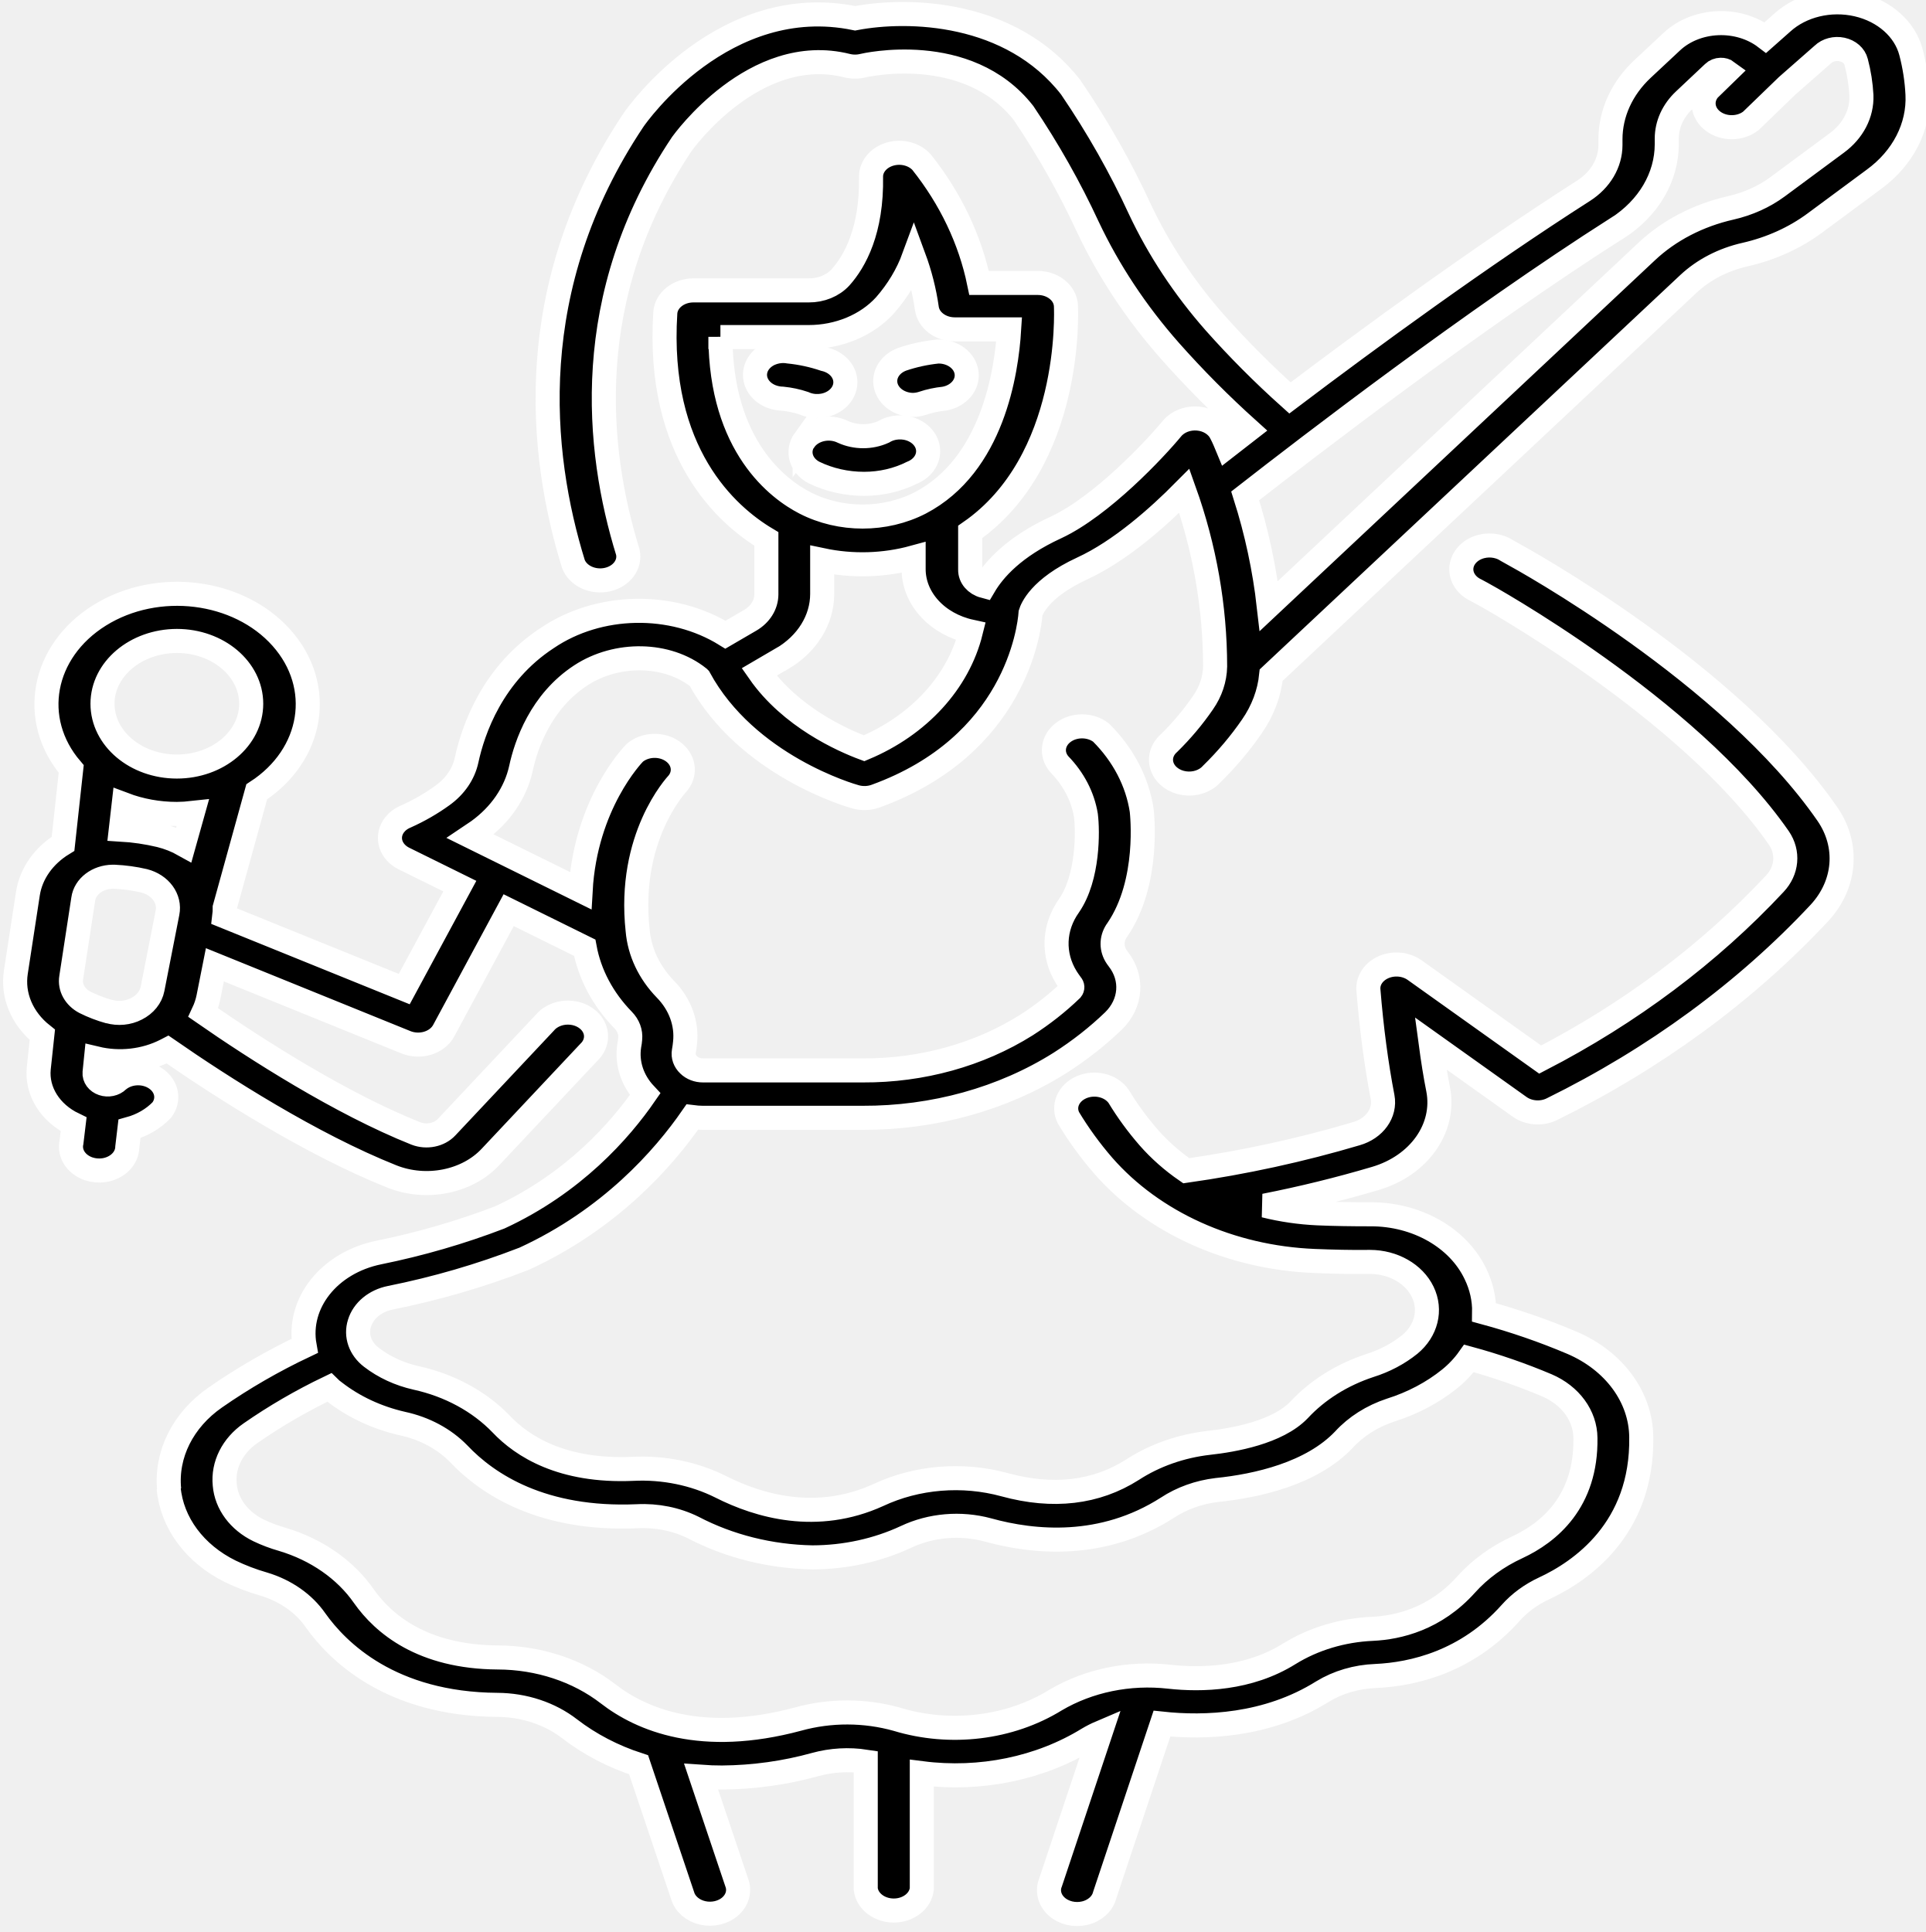
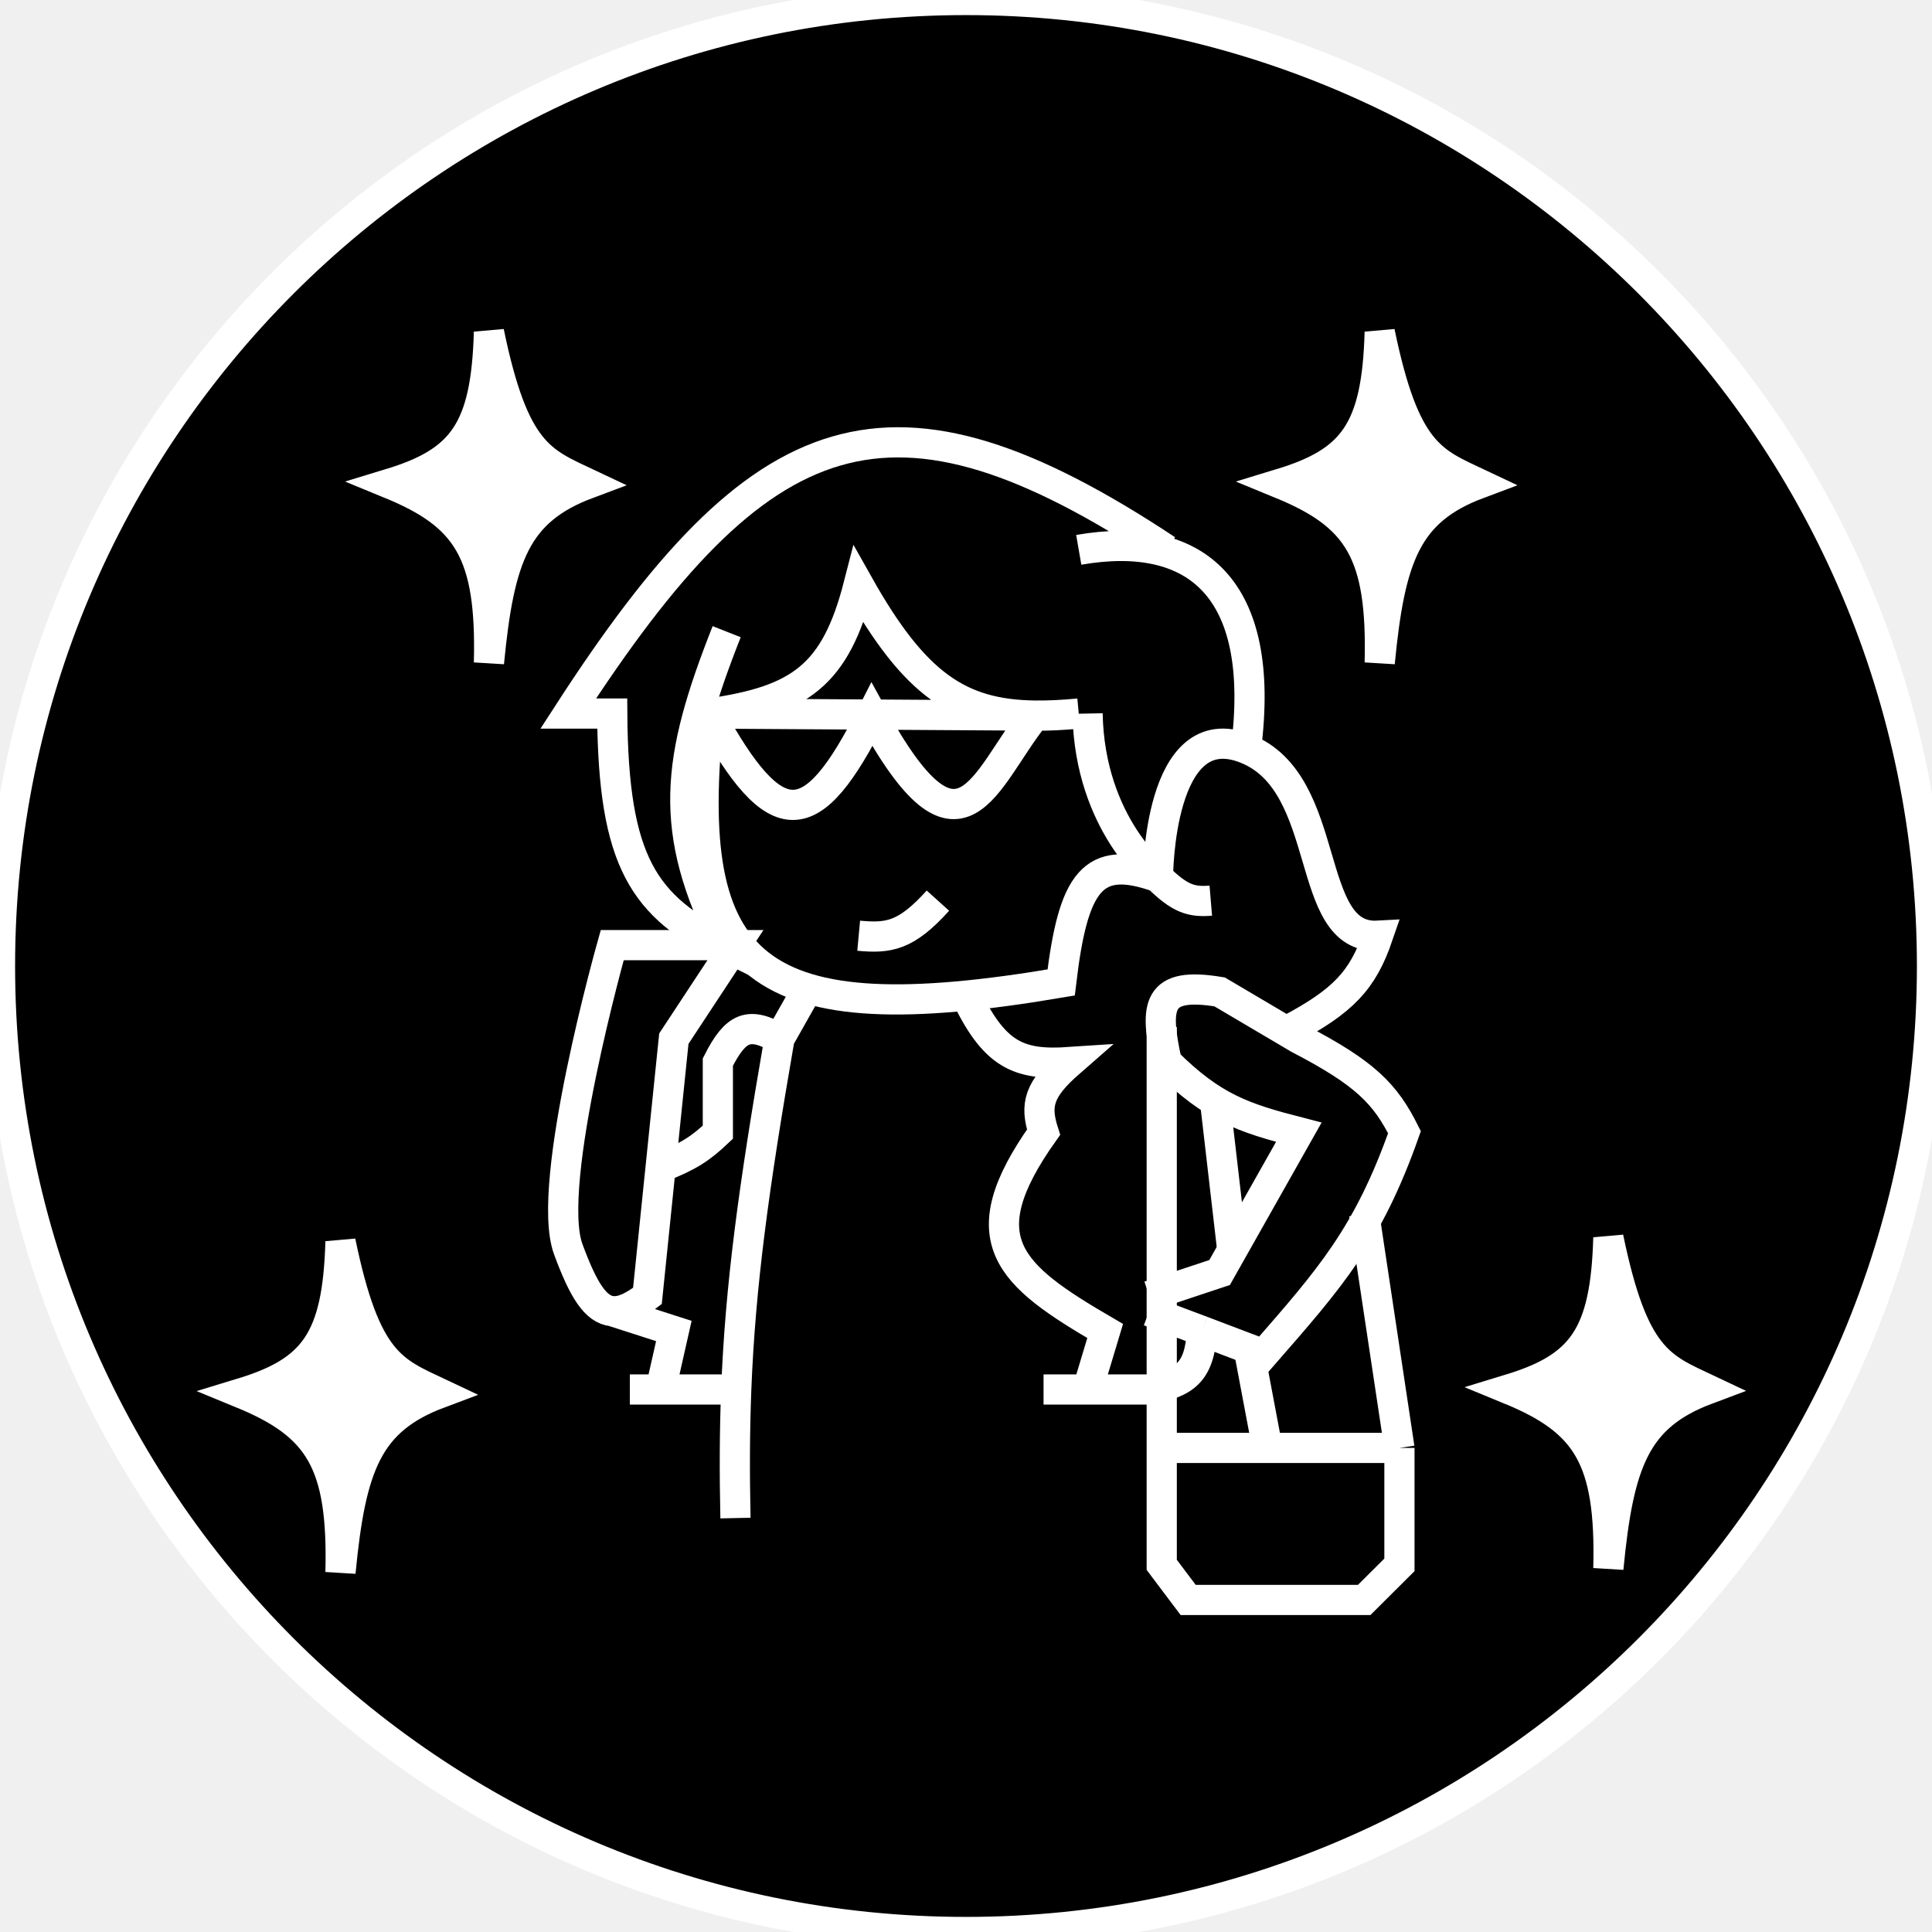
- <svg xmlns="http://www.w3.org/2000/svg" width="current" height="current">
-   <g className="layer">
-     <g id="svg_5" stroke="white">
-       <path d="m7.01,61.86a5.2,4.39 0 0 0 2.56,3.45a8.01,6.76 0 0 0 1.39,0.53a4.07,3.43 0 0 1 2.15,1.5c0.92,1.3 3.12,3.49 7.56,3.52a4.49,3.79 0 0 1 3.01,1a9.06,7.65 0 0 0 2.86,1.49l1.83,5.44a1.17,0.99 0 1 0 2.25,-0.54l-1.48,-4.4c0.28,0.02 0.57,0.03 0.87,0.03a12.76,10.77 0 0 0 3.87,-0.54a4.29,3.62 0 0 1 2.1,-0.12l0,5.29a1.17,0.99 0 0 0 2.33,0l0,-4.81a9.34,7.88 0 0 0 6.9,-1.42a4.09,3.45 0 0 1 0.53,-0.27l-2.08,6.23a1.17,0.99 0 1 0 2.25,0.53l2.38,-7.13c1.77,0.19 4.37,0.11 6.67,-1.33a4.08,3.44 0 0 1 2.21,-0.65c1.56,-0.07 3.8,-0.59 5.61,-2.62a4.39,3.7 0 0 1 1.39,-1.02c1.53,-0.71 4.1,-2.47 4.04,-6.29a5.25,4.43 0 0 0 -2.88,-3.92a25.48,21.52 0 0 0 -3.65,-1.26a4.77,4.03 0 0 0 -0.36,-1.6a4.68,3.95 0 0 0 -4.36,-2.48l-0.04,0c-0.74,0 -1.47,-0.01 -2.16,-0.04a9.59,8.1 0 0 1 -2.2,-0.32a44.38,37.47 0 0 0 4.6,-1.13a3.97,3.35 0 0 0 2.61,-3.7c-0.12,-0.6 -0.22,-1.24 -0.31,-1.91l3.69,2.63a1.17,0.99 0 0 0 1.35,0.1a39.52,33.37 0 0 0 11.12,-8.16a4.34,3.67 0 0 0 0.33,-4.1c-4.05,-5.86 -12.71,-10.62 -13.08,-10.82l-0.25,-0.14a1.17,0.99 0 1 0 -1.28,1.65l0.26,0.14c0.08,0.04 8.56,4.72 12.33,10.16a2.02,1.7 0 0 1 -0.17,1.9a36.97,31.22 0 0 1 -9.75,7.31l-5.22,-3.72a1.17,0.99 0 0 0 -1.92,0.82c0.13,1.61 0.33,3.11 0.59,4.46a1.64,1.38 0 0 1 -1.09,1.52a42.73,36.08 0 0 1 -7.07,1.54a9.1,7.68 0 0 1 -1.56,-1.38a14.75,12.45 0 0 1 -1.25,-1.71a1.17,0.99 0 0 0 -2.08,0.9a17.18,14.51 0 0 0 1.44,1.98a11.6,9.8 0 0 0 8.77,3.96c0.74,0.03 1.52,0.05 2.3,0.04l0.02,0a2.37,2 0 0 1 1.65,3.43a4.86,4.1 0 0 1 -1.67,0.88a6.94,5.86 0 0 0 -2.93,1.84c-0.9,0.94 -2.74,1.26 -3.75,1.37a6.68,5.64 0 0 0 -3.18,1.12c-1.51,0.96 -3.3,1.17 -5.31,0.62a6.61,5.58 0 0 0 -5.25,0.43c-2.55,1.16 -4.96,0.46 -6.54,-0.34a6.43,5.43 0 0 0 -3.66,-0.75c-2.95,0.13 -4.6,-0.94 -5.47,-1.86a6.75,5.7 0 0 0 -3.54,-1.92a4.46,3.77 0 0 1 -1.86,-0.86a1.67,1.41 0 0 1 -0.49,-1.41a1.73,1.46 0 0 1 1.28,-1.06a29.76,25.13 0 0 0 5.53,-1.61c0.01,-0.01 0.03,-0.01 0.05,-0.02c3.56,-1.64 5.78,-4.16 6.97,-5.88a3.16,2.67 0 0 0 0.43,0.03l6.64,0a13.61,11.49 0 0 0 8.21,-2.28a14.91,12.59 0 0 0 2.23,-1.75a2.52,2.13 0 0 0 0.2,-2.56c-0.04,-0.05 -0.08,-0.11 -0.11,-0.16a1.3,1.1 0 0 1 0.07,-1.07c1.35,-1.98 1.02,-4.83 1.01,-4.95l0,0a7.38,6.23 0 0 0 -1.69,-3.24a1.17,0.99 0 0 0 -1.73,1.32a5.04,4.26 0 0 1 1.1,2.12l0,0c0.08,0.64 0.11,2.57 -0.7,3.75a3.61,3.05 0 0 0 -0.11,2.99c0.06,0.1 0.13,0.19 0.2,0.29a0.22,0.18 0 0 1 0.01,0.21a12.69,10.71 0 0 1 -1.88,1.48a11.26,9.51 0 0 1 -6.79,1.88l-6.64,0a0.78,0.66 0 0 1 -0.6,-0.23a0.82,0.69 0 0 1 -0.2,-0.56c0.02,-0.12 0.04,-0.24 0.05,-0.36a3.63,3.06 0 0 0 -0.82,-2.23a5.15,4.35 0 0 1 -1.15,-2.44l0,0l0,0c-0.42,-3.87 1.59,-6.03 1.68,-6.13a1.17,0.99 0 0 0 -1.8,-1.25c-0.1,0.1 -2.05,2.14 -2.25,5.73l-4.58,-2.26q0.15,-0.1 0.32,-0.22a5.33,4.5 0 0 0 1.78,-2.6c0.21,-0.98 0.82,-2.78 2.49,-3.87c1.5,-0.98 3.6,-0.94 4.9,0.1c0.01,0.01 0.01,0.01 0.02,0.02c1.98,3.64 6.31,4.88 6.5,4.93a1.17,0.99 0 0 0 0.83,-0.03c5.79,-2.1 6.39,-6.91 6.44,-7.61c0.05,-0.16 0.37,-1.03 2.14,-1.85c1.59,-0.73 3.17,-2.14 4.25,-3.23a30.05,25.37 0 0 1 1.28,7.3a3.62,3.06 0 0 1 -0.5,1.5a13.24,11.18 0 0 1 -1.42,1.69a1.17,0.99 0 1 0 1.77,1.29a15.59,13.17 0 0 0 1.68,-1.99a5.99,5.06 0 0 0 0.8,-2.13l17.34,-16.26a4.86,4.1 0 0 1 2.36,-1.22a7.25,6.12 0 0 0 2.88,-1.3l2.46,-1.82a5.25,4.43 0 0 0 1.82,-3.54a11.87,10.02 0 0 0 -0.27,-1.75a3.13,2.64 0 0 0 -5.35,-1.23l-0.7,0.62a2.75,2.32 0 0 0 -3.89,0.17l-1.22,1.14a5.16,4.36 0 0 0 -1.33,2.92l0,0.24a2.84,2.39 0 0 1 -1.12,1.9c-4.24,2.71 -8.88,6.1 -12.2,8.61a43.28,36.54 0 0 1 -3.13,-3.14a24.55,20.73 0 0 1 -3.11,-4.71a44.01,37.16 0 0 0 -2.85,-5.03c-0.01,-0.01 -0.01,-0.02 -0.02,-0.03c-2.48,-3.19 -6.76,-3.29 -8.96,-2.87c-5.44,-1.12 -9.06,4 -9.22,4.24c-4.62,6.92 -3.91,13.85 -2.49,18.44a1.17,0.99 0 0 0 2.26,-0.5c-1.31,-4.24 -1.98,-10.63 2.25,-16.96c0.03,-0.04 3.01,-4.22 6.87,-3.25a1.17,0.99 0 0 0 0.65,0c0.04,-0.01 4.34,-1.02 6.68,1.97a43.04,36.34 0 0 1 2.67,4.73a26.88,22.7 0 0 0 3.41,5.15a45.64,38.54 0 0 0 3.27,3.29c-0.32,0.25 -0.62,0.48 -0.89,0.69c-0.14,-0.34 -0.24,-0.54 -0.26,-0.57a1.17,0.99 0 0 0 -2.03,-0.18c-0.7,0.85 -2.93,3.23 -4.82,4.11c-1.76,0.81 -2.59,1.76 -2.99,2.44a0.83,0.7 0 0 1 -0.58,-0.68l0,-1.57c4.25,-2.95 3.99,-9.13 3.98,-9.4a1.17,0.99 0 0 0 -1.17,-0.95l-2.44,0a15.4,13 0 0 0 -2.39,-5.02a1.17,0.99 0 0 0 -2.1,0.6c0.04,2.24 -0.67,3.52 -1.27,4.19a1.65,1.39 0 0 1 -1.32,0.54l-4.8,0a1.17,0.99 0 0 0 -1.16,0.93c-0.37,5.83 2.56,8.42 4.2,9.4l0,2.31a1.55,1.31 0 0 1 -0.67,1.07l-1.03,0.6a6.09,5.14 0 0 0 -7.41,0.14c-2.28,1.49 -3.08,3.82 -3.35,5.08a2.99,2.52 0 0 1 -1,1.46a8.37,7.07 0 0 1 -1.53,0.88a1.17,0.99 0 0 0 -0.08,1.74l2.33,1.15l-2.31,4.28l-7.48,-3.03a3.74,3.16 0 0 0 0.02,-0.36l1.33,-4.81a5.43,4.59 0 1 0 -7.71,-0.95l-0.34,3.11a3.6,3.04 0 0 0 -1.46,2.07l-0.5,3.26a3.58,3.03 0 0 0 1.1,2.61l-0.15,1.4a2.89,2.44 0 0 0 1.45,2.32l-0.09,0.75a1.17,0.99 0 1 0 2.32,0.2l0.09,-0.76a2.87,2.43 0 0 0 1.34,-0.78a1.17,0.99 0 0 0 -1.82,-1.23a0.55,0.46 0 0 1 -0.97,-0.33l0.06,-0.59a3.67,3.1 0 0 0 2.9,-0.33c0.02,-0.01 0.05,-0.03 0.07,-0.04c2.28,1.58 5.97,3.94 9.33,5.28a3.38,2.85 0 0 0 4.1,-0.82l4.09,-4.35a1.17,0.99 0 1 0 -1.83,-1.23l-4.09,4.35a1.06,0.89 0 0 1 -1.28,0.26c-3.13,-1.25 -6.64,-3.5 -8.83,-5.02a3.76,3.18 0 0 0 0.21,-0.63l0.27,-1.36l7.94,3.22a1.17,0.99 0 0 0 1.57,-0.48l2.7,-5.01l3.16,1.56a7.4,6.25 0 0 0 1.6,3.01a1.28,1.08 0 0 1 0.29,0.78c-0.01,0.1 -0.02,0.2 -0.04,0.29a3.17,2.68 0 0 0 0.66,2.01c-1.04,1.51 -2.97,3.7 -6.04,5.12a27.98,23.63 0 0 1 -5.03,1.46a4.09,3.46 0 0 0 -3.08,3.88a25.31,21.37 0 0 0 -3.72,2.15a5.29,4.47 0 0 0 -1.91,3.82zm60.21,-52.38a5.19,4.38 0 0 0 2.05,-3.48l0,-0.24a2.83,2.39 0 0 1 0.73,-1.6l1.21,-1.14a0.41,0.35 0 0 1 0.3,-0.12a0.38,0.32 0 0 1 0.27,0.08l-0.76,0.74a1.17,0.99 0 0 0 1.75,1.3l1.5,-1.45l1.48,-1.3a0.8,0.67 0 0 1 1.39,0.3a9.54,8.06 0 0 1 0.22,1.4a2.97,2.51 0 0 1 -1.02,1.97l-2.46,1.82a4.9,4.14 0 0 1 -1.95,0.88a7.2,6.08 0 0 0 -3.49,1.81l-15.71,14.74a33.18,28.02 0 0 0 -0.98,-4.58c2.63,-2.05 9.45,-7.3 15.46,-11.13zm-37.28,4.53l3.66,0a4,3.38 0 0 0 3.18,-1.32a7.92,6.68 0 0 0 1.2,-2a14.15,11.95 0 0 1 0.54,2.13a1.17,0.99 0 0 0 1.16,0.87l2.26,0c-0.11,1.79 -0.69,5.64 -3.69,7.21a4.6,3.88 0 0 1 -4.8,0c-1.09,-0.56 -3.49,-2.33 -3.51,-6.9zm2.56,13.37a3.88,3.28 0 0 0 1.67,-2.69l0,-1.41a6.89,5.82 0 0 0 3.8,-0.11l0,0.48a3.17,2.68 0 0 0 2.38,2.6a8.31,7.02 0 0 1 -4.44,4.85c-0.89,-0.33 -3.05,-1.29 -4.36,-3.17l0.94,-0.55zm-24.86,7.73a3.68,3.1 0 0 0 -0.99,-0.39a8.08,6.82 0 0 0 -1.63,-0.24l0.12,-1.05a5.39,4.55 0 0 0 2.21,0.4a5.48,4.63 0 0 0 0.66,-0.04l-0.37,1.32zm-0.29,-8.47a3.09,2.61 0 1 1 -3.09,2.61a3.1,2.61 0 0 1 3.09,-2.61zm-2.8,15.41a5.1,4.31 0 0 1 -1.02,-0.39a1.23,1.04 0 0 1 -0.57,-1.03l0.5,-3.26a1.25,1.05 0 0 1 1.22,-0.93c0.02,0 0.05,0 0.07,0a5.82,4.91 0 0 1 1.24,0.17a1.39,1.18 0 0 1 0.97,1.33l-0.62,3.16a1.41,1.19 0 0 1 -0.67,0.83a1.35,1.14 0 0 1 -1.14,0.11zm5.86,17.52a23.07,19.48 0 0 1 3.27,-1.9c0.07,0.07 0.15,0.13 0.23,0.19a6.78,5.72 0 0 0 2.82,1.31a4.44,3.75 0 0 1 2.33,1.25c1.21,1.28 3.48,2.77 7.42,2.6a4.1,3.46 0 0 1 2.33,0.47a9.82,8.29 0 0 0 4.95,1.24a8.08,6.82 0 0 0 3.89,-0.85a4.3,3.63 0 0 1 3.41,-0.29c1.91,0.53 4.76,0.8 7.45,-0.92a4.34,3.67 0 0 1 2.06,-0.74c1.67,-0.17 3.94,-0.68 5.28,-2.09a4.55,3.84 0 0 1 1.94,-1.23a7.19,6.07 0 0 0 2.46,-1.3a4.83,4.08 0 0 0 0.8,-0.85a23.09,19.5 0 0 1 3.24,1.12a2.92,2.47 0 0 1 1.6,2.19c0.04,2.65 -1.52,3.93 -2.83,4.54a6.7,5.66 0 0 0 -2.13,1.55c-1.28,1.43 -2.82,1.79 -3.89,1.84a6.41,5.41 0 0 0 -3.46,1.04c-1.68,1.05 -3.64,1.1 -4.99,0.95a6.69,5.65 0 0 0 -4.72,0.97a7.09,5.98 0 0 1 -6.59,0.8a6.55,5.53 0 0 0 -4.11,-0.01c-4.02,1.08 -6.52,0.02 -7.9,-1.05a6.82,5.76 0 0 0 -4.58,-1.51c-3.14,-0.02 -4.76,-1.4 -5.57,-2.55a6.4,5.41 0 0 0 -3.39,-2.36a5.67,4.79 0 0 1 -0.98,-0.37a2.82,2.38 0 0 1 -1.41,-1.9a2.96,2.5 0 0 1 1.07,-2.14z" id="svg_1" />
-       <path d="m33.44,18.28a1.17,0.99 0 0 0 0.39,1.36a4.17,3.52 0 0 0 2.08,0.47a3.9,3.29 0 0 0 1.99,-0.46a1.17,0.99 0 1 0 -1.18,-1.7a1.78,1.5 0 0 1 -1.69,0a1.17,0.99 0 0 0 -1.59,0.34z" id="svg_2" />
-       <path d="m33.41,16.76a1.17,0.99 0 1 0 0.85,-1.83a5.85,4.94 0 0 0 -1.48,-0.32a1.17,0.99 0 1 0 -0.26,1.96a3.55,3 0 0 1 0.89,0.19z" id="svg_3" />
-       <path d="m37.92,16.83a1.17,0.99 0 0 0 0.43,-0.07a3.56,3 0 0 1 0.89,-0.19a1.17,0.99 0 0 0 -0.26,-1.96a5.88,4.96 0 0 0 -1.48,0.32a1.17,0.99 0 0 0 0.43,1.9l0,0z" id="svg_4" />
-     </g>
-   </g>
+ <svg xmlns="http://www.w3.org/2000/svg" width="current" height="current" viewBox="0 0 64 64" fill="none">
+   <circle cx="32" cy="32" r="32" fill="black" stroke="white" />
+   <path d="M38.651 18.214C29.484 12.149 25.215 13.749 18.823 23.637H20.281C20.315 28.571 21.327 30.028 24.072 31.384C22.099 27.492 22.395 25.173 24.072 20.925M35.735 18.214C39.602 17.543 41.955 19.456 41.276 24.799M35.735 23.637C35.211 23.686 34.728 23.711 34.277 23.705M23.488 23.637C26.505 23.207 27.675 22.372 28.445 19.376C30.302 22.677 31.784 23.671 34.277 23.705M23.488 23.637C25.73 27.742 26.905 27.588 28.883 23.671C31.835 29.094 32.582 25.821 34.277 23.705M23.488 23.637L34.277 23.705" stroke="white" />
+   <path d="M23.488 23.637C22.564 32.194 24.976 34.276 35.152 32.546C35.552 29.175 36.202 28.289 38.36 29.06M28.445 30.997C29.449 31.09 30.018 31.001 31.07 29.835M36.027 23.637C36.097 27.324 38.36 29.06 38.36 29.06M38.36 29.06C38.36 29.06 38.36 23.637 41.276 24.799C44.192 25.961 43.164 31.136 45.65 30.997C45.139 32.492 44.48 33.161 42.734 34.095M38.36 29.06C39.083 29.771 39.461 29.889 40.109 29.835" stroke="white" />
+   <path d="M21.884 38.668L21.447 42.929C20.978 43.29 20.605 43.465 20.281 43.434M21.884 38.668L22.322 34.407L24.363 31.308H20.281C20.281 31.308 18.037 39.242 18.823 41.379C19.319 42.728 19.727 43.381 20.281 43.434M21.884 38.668C22.82 38.307 23.212 38.042 23.78 37.506V35.182C24.375 34.01 24.809 33.831 25.821 34.407M25.821 34.407L26.696 32.858M25.821 34.407C24.958 39.383 24.523 42.609 24.389 46.028M24.363 50.288C24.33 48.758 24.336 47.378 24.389 46.028M20.281 43.434L22.322 44.091L21.884 46.028H20.864H24.389M31.945 32.858C32.927 34.98 33.754 35.296 35.444 35.182C34.406 36.088 34.277 36.597 34.569 37.506C32.033 41.077 33.426 42.235 36.61 44.091L36.027 46.028H34.569H38.068C39.243 45.797 39.732 45.487 39.818 44.091M39.818 44.091L38.068 43.434M39.818 44.091L41.859 44.866C44.063 42.34 45.313 40.937 46.525 37.506C45.89 36.239 45.232 35.552 43.025 34.407L40.401 32.858C38.319 32.514 38.236 33.291 38.651 35.182C40.177 36.695 41.187 37.032 43.025 37.506L40.401 42.154L38.068 42.929" stroke="white" />
+   <path d="M38.484 34.02V47.964M46.358 47.964V51.838L45.191 53H39.359L38.484 51.838V47.964M46.358 47.964L45.191 40.217M46.358 47.964H41.984M38.484 47.964H41.984M40.234 36.344L40.817 41.38M41.4 44.866L41.984 47.964" stroke="white" />
+   <path d="M42.426 16.022C44.822 15.292 45.612 14.273 45.705 11C46.537 15.026 47.436 15.292 48.984 16.022C46.594 16.916 46.045 18.433 45.705 21.956C45.798 18.286 44.99 17.075 42.426 16.022Z" fill="white" stroke="white" />
+   <path d="M50 46.022C52.395 45.292 53.186 44.273 53.279 41C54.111 45.026 55.01 45.292 56.557 46.022C54.168 46.916 53.619 48.433 53.279 51.956C53.372 48.286 52.564 47.075 50 46.022Z" fill="white" stroke="white" />
+   <path d="M12.918 16.022C15.313 15.292 16.104 14.273 16.197 11C17.029 15.026 17.927 15.292 19.475 16.022C17.086 16.916 16.537 18.433 16.197 21.956C16.29 18.286 15.482 17.075 12.918 16.022Z" fill="white" stroke="white" />
+   <path d="M8 46.152C10.395 45.423 11.186 44.403 11.279 41.13C12.111 45.157 13.009 45.422 14.557 46.152C12.168 47.047 11.619 48.563 11.279 52.087C11.372 48.416 10.564 47.205 8 46.152Z" fill="white" stroke="white" />
</svg>
